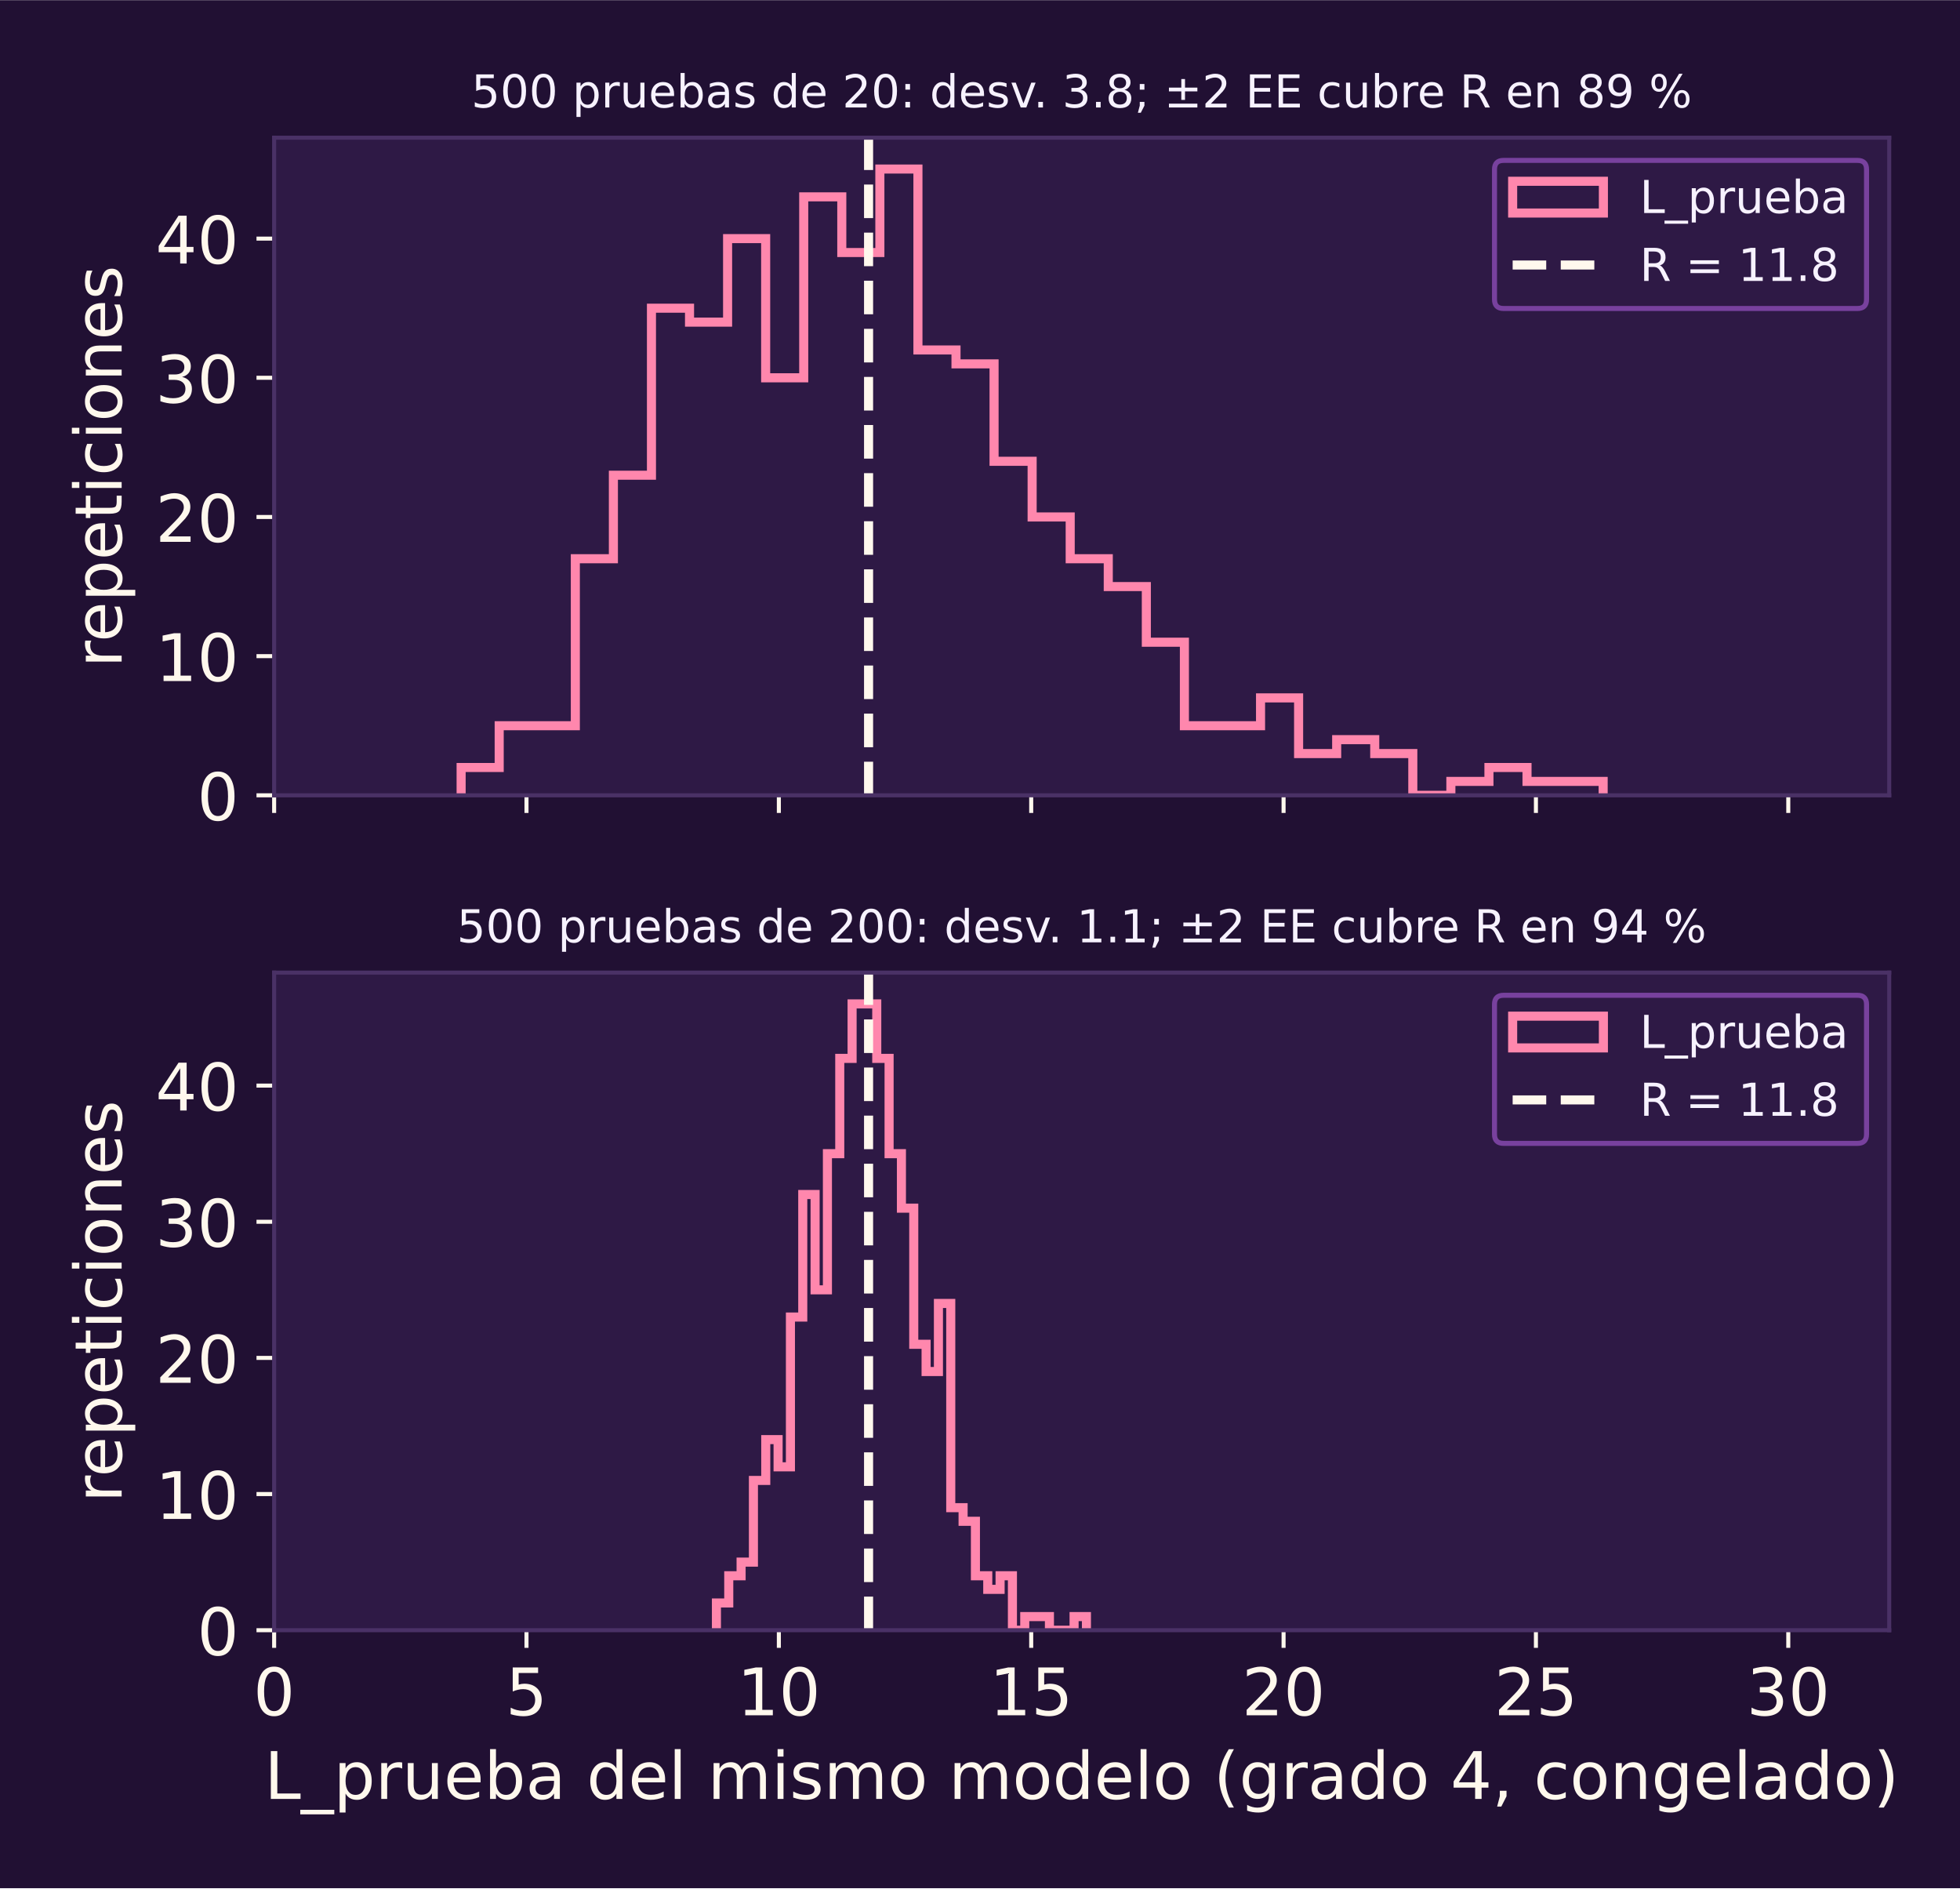
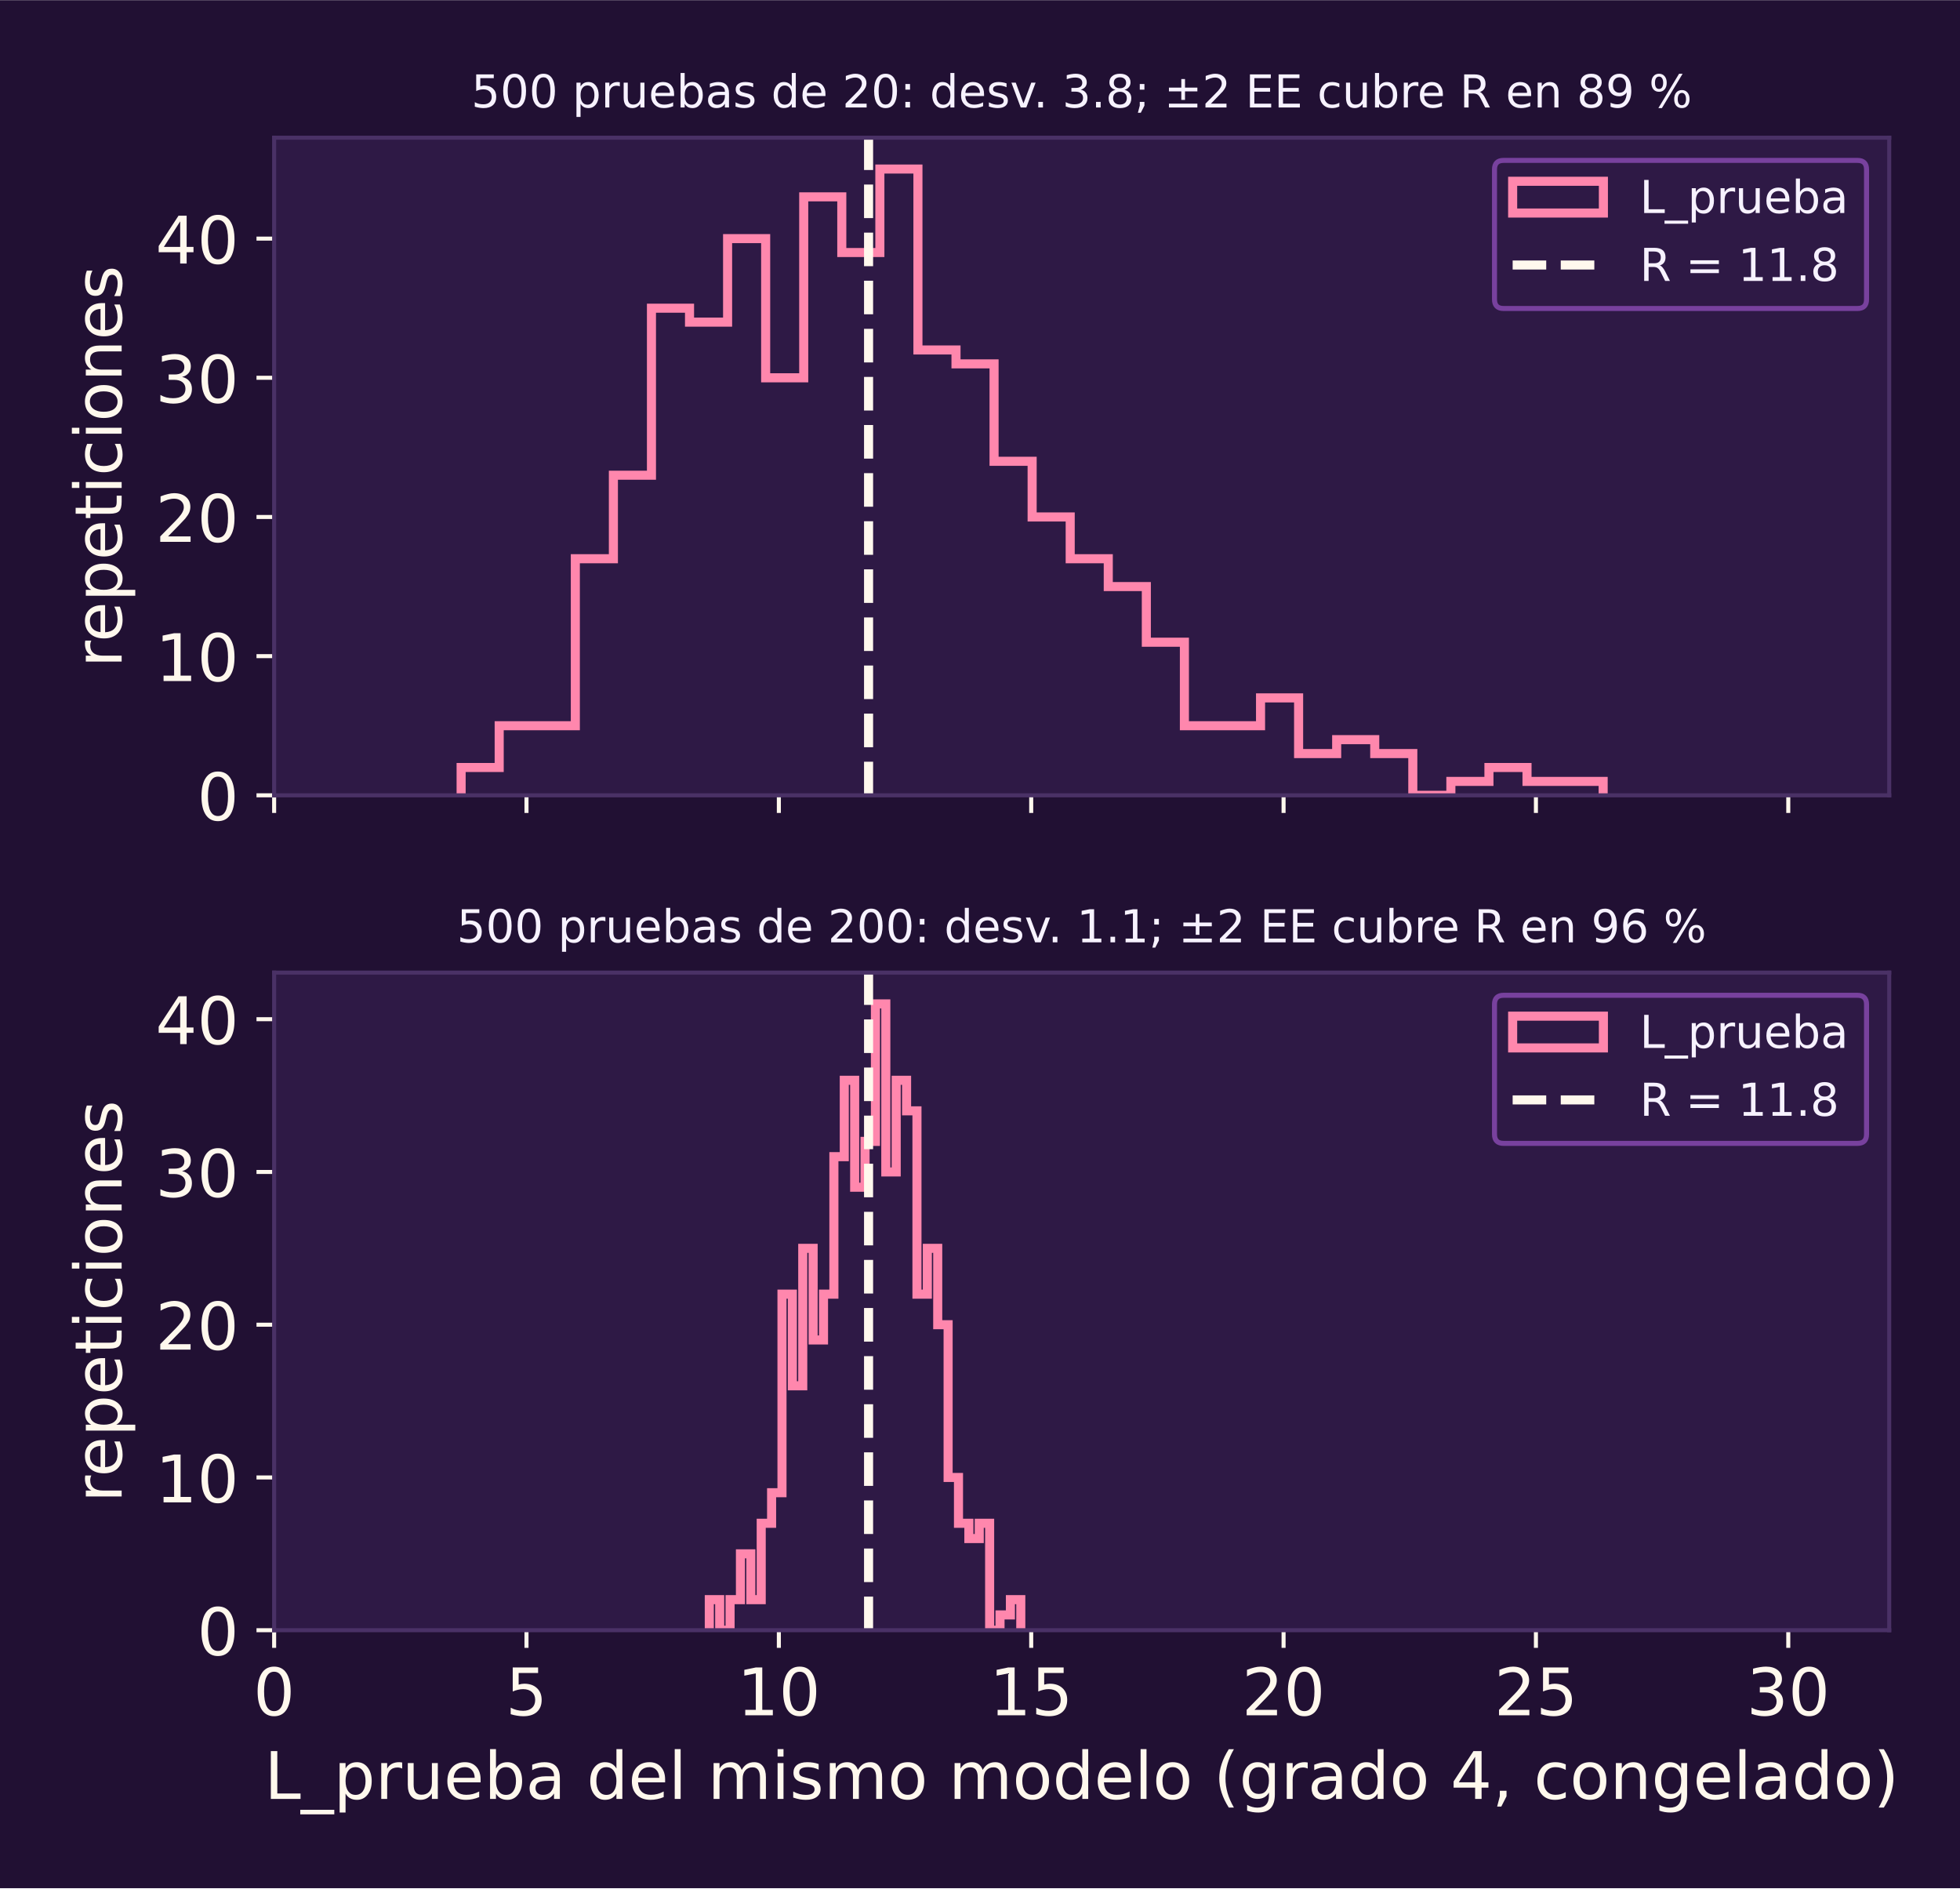
- <svg xmlns="http://www.w3.org/2000/svg" xmlns:xlink="http://www.w3.org/1999/xlink" width="600" height="578" viewBox="0 0 388.8 374.4" role="img" aria-label="Dos histogramas de L_prueba del mismo modelo de grado 4, congelado, con 500 pruebas nuevas cada uno. Con 20 entregas por prueba la nube es ancha, desviación 3.8, y el intervalo de ±2 EE cubre R en 89 % de las pruebas; con 200, desviación 1.1 y cobertura 94 %. Las dos nubes se centran en R = 11.8.">
+ <svg xmlns="http://www.w3.org/2000/svg" xmlns:xlink="http://www.w3.org/1999/xlink" width="600" height="578" viewBox="0 0 388.8 374.4" role="img" aria-label="Dos histogramas de L_prueba del mismo modelo de grado 4, congelado, con 500 pruebas nuevas cada uno. Con 20 entregas por prueba la nube es ancha, desviación 3.8, y el intervalo de ±2 EE cubre R en 89 % de las pruebas; con 200, desviación 1.1 y cobertura 96 %. Las dos nubes se centran en R = 11.8.">
  <rect x="0" y="0" width="388.8" height="374.4" fill="#211033" />
  <defs>
    <style type="text/css">*{stroke-linejoin: round; stroke-linecap: butt}</style>
  </defs>
  <g id="figure_1">
    <g id="patch_1">
      <path d="M 0 374.4  L 388.8 374.4  L 388.8 0  L 0 0  z " style="fill: #211033" />
    </g>
    <g id="axes_1">
      <g id="patch_2">
        <path d="M 54.38 157.664  L 374.76 157.664  L 374.76 27.24  L 54.38 27.24  z " style="fill: #2e1945" />
      </g>
      <g id="matplotlib.axis_1">
        <g id="xtick_1">
          <g id="line2d_1">
            <defs>
              <path id="md5d1416848" d="M 0 0  L 0 3.5  " style="stroke: #fff8ed; stroke-width: 0.8" />
            </defs>
            <g>
              <use xlink:href="#md5d1416848" x="54.38" y="157.664" style="fill: #fff8ed; stroke: #fff8ed; stroke-width: 0.8" />
            </g>
          </g>
        </g>
        <g id="xtick_2">
          <g id="line2d_2">
            <g>
              <use xlink:href="#md5d1416848" x="104.439" y="157.664" style="fill: #fff8ed; stroke: #fff8ed; stroke-width: 0.8" />
            </g>
          </g>
        </g>
        <g id="xtick_3">
          <g id="line2d_3">
            <g>
              <use xlink:href="#md5d1416848" x="154.499" y="157.664" style="fill: #fff8ed; stroke: #fff8ed; stroke-width: 0.8" />
            </g>
          </g>
        </g>
        <g id="xtick_4">
          <g id="line2d_4">
            <g>
              <use xlink:href="#md5d1416848" x="204.558" y="157.664" style="fill: #fff8ed; stroke: #fff8ed; stroke-width: 0.8" />
            </g>
          </g>
        </g>
        <g id="xtick_5">
          <g id="line2d_5">
            <g>
              <use xlink:href="#md5d1416848" x="254.618" y="157.664" style="fill: #fff8ed; stroke: #fff8ed; stroke-width: 0.8" />
            </g>
          </g>
        </g>
        <g id="xtick_6">
          <g id="line2d_6">
            <g>
              <use xlink:href="#md5d1416848" x="304.677" y="157.664" style="fill: #fff8ed; stroke: #fff8ed; stroke-width: 0.8" />
            </g>
          </g>
        </g>
        <g id="xtick_7">
          <g id="line2d_7">
            <g>
              <use xlink:href="#md5d1416848" x="354.736" y="157.664" style="fill: #fff8ed; stroke: #fff8ed; stroke-width: 0.8" />
            </g>
          </g>
        </g>
      </g>
      <g id="matplotlib.axis_2">
        <g id="ytick_1">
          <g id="line2d_8">
            <defs>
              <path id="m7dde4cb0bd" d="M 0 0  L -3.5 0  " style="stroke: #fff8ed; stroke-width: 0.8" />
            </defs>
            <g>
              <use xlink:href="#m7dde4cb0bd" x="54.38" y="157.664" style="fill: #fff8ed; stroke: #fff8ed; stroke-width: 0.8" />
            </g>
          </g>
          <g id="text_1">
            <text style="font-size: 13px; font-family: 'DejaVu Sans', sans-serif; text-anchor: end; fill: #fff8ed" x="47.38" y="162.603" transform="rotate(-0 47.38 162.6034)">0</text>
          </g>
        </g>
        <g id="ytick_2">
          <g id="line2d_9">
            <g>
              <use xlink:href="#m7dde4cb0bd" x="54.38" y="130.061" style="fill: #fff8ed; stroke: #fff8ed; stroke-width: 0.8" />
            </g>
          </g>
          <g id="text_2">
            <text style="font-size: 13px; font-family: 'DejaVu Sans', sans-serif; text-anchor: end; fill: #fff8ed" x="47.38" y="135" transform="rotate(-0 47.38 135.0003)">10</text>
          </g>
        </g>
        <g id="ytick_3">
          <g id="line2d_10">
            <g>
              <use xlink:href="#m7dde4cb0bd" x="54.38" y="102.458" style="fill: #fff8ed; stroke: #fff8ed; stroke-width: 0.8" />
            </g>
          </g>
          <g id="text_3">
            <text style="font-size: 13px; font-family: 'DejaVu Sans', sans-serif; text-anchor: end; fill: #fff8ed" x="47.38" y="107.397" transform="rotate(-0 47.38 107.3973)">20</text>
          </g>
        </g>
        <g id="ytick_4">
          <g id="line2d_11">
            <g>
              <use xlink:href="#m7dde4cb0bd" x="54.38" y="74.855" style="fill: #fff8ed; stroke: #fff8ed; stroke-width: 0.8" />
            </g>
          </g>
          <g id="text_4">
            <text style="font-size: 13px; font-family: 'DejaVu Sans', sans-serif; text-anchor: end; fill: #fff8ed" x="47.38" y="79.794" transform="rotate(-0 47.38 79.79423)">30</text>
          </g>
        </g>
        <g id="ytick_5">
          <g id="line2d_12">
            <g>
              <use xlink:href="#m7dde4cb0bd" x="54.38" y="47.252" style="fill: #fff8ed; stroke: #fff8ed; stroke-width: 0.8" />
            </g>
          </g>
          <g id="text_5">
            <text style="font-size: 13px; font-family: 'DejaVu Sans', sans-serif; text-anchor: end; fill: #fff8ed" x="47.38" y="52.191" transform="rotate(-0 47.38 52.19119)">40</text>
          </g>
        </g>
        <g id="text_6">
          <text style="font-size: 13px; font-family: 'DejaVu Sans', sans-serif; text-anchor: middle; fill: #fff8ed" x="24.134" y="92.452" transform="rotate(-90 24.13391 92.45219)">repeticiones</text>
        </g>
      </g>
      <g id="serie-L_prueba">
        <path d="M 91.472 157.664  L 91.472 152.144  L 99.023 152.144  L 99.023 143.863  L 106.574 143.863  L 106.574 143.863  L 114.126 143.863  L 114.126 110.739  L 121.677 110.739  L 121.677 94.177  L 129.228 94.177  L 129.228 61.054  L 136.78 61.054  L 136.78 63.814  L 144.331 63.814  L 144.331 47.252  L 151.882 47.252  L 151.882 74.855  L 159.434 74.855  L 159.434 38.971  L 166.985 38.971  L 166.985 50.013  L 174.536 50.013  L 174.536 33.451  L 182.088 33.451  L 182.088 69.335  L 189.639 69.335  L 189.639 72.095  L 197.19 72.095  L 197.19 91.417  L 204.742 91.417  L 204.742 102.458  L 212.293 102.458  L 212.293 110.739  L 219.844 110.739  L 219.844 116.26  L 227.396 116.26  L 227.396 127.301  L 234.947 127.301  L 234.947 143.863  L 242.498 143.863  L 242.498 143.863  L 250.05 143.863  L 250.05 138.342  L 257.601 138.342  L 257.601 149.383  L 265.152 149.383  L 265.152 146.623  L 272.704 146.623  L 272.704 149.383  L 280.255 149.383  L 280.255 157.664  L 287.806 157.664  L 287.806 154.904  L 295.358 154.904  L 295.358 152.144  L 302.909 152.144  L 302.909 154.904  L 310.46 154.904  L 310.46 154.904  L 318.012 154.904  L 318.012 157.664  " clip-path="url(#p85dbd67f77)" style="fill: none; stroke: #ff87ad; stroke-width: 1.8; stroke-linejoin: miter" />
      </g>
      <g id="verdadero">
        <path d="M 172.296 157.664  L 172.296 27.24  " clip-path="url(#p85dbd67f77)" style="fill: none; stroke-dasharray: 6.66,2.88; stroke-dashoffset: 0; stroke: #fff8ed; stroke-width: 1.8" />
      </g>
      <g id="patch_3">
        <path d="M 54.38 157.664  L 54.38 27.24  " style="fill: none; stroke: #4a3166; stroke-width: 0.8; stroke-linejoin: miter; stroke-linecap: square" />
      </g>
      <g id="patch_4">
        <path d="M 374.76 157.664  L 374.76 27.24  " style="fill: none; stroke: #4a3166; stroke-width: 0.8; stroke-linejoin: miter; stroke-linecap: square" />
      </g>
      <g id="patch_5">
        <path d="M 54.38 157.664  L 374.76 157.664  " style="fill: none; stroke: #4a3166; stroke-width: 0.8; stroke-linejoin: miter; stroke-linecap: square" />
      </g>
      <g id="patch_6">
        <path d="M 54.38 27.24  L 374.76 27.24  " style="fill: none; stroke: #4a3166; stroke-width: 0.8; stroke-linejoin: miter; stroke-linecap: square" />
      </g>
      <g id="text_7">
        <text style="font-size: 9px; font-family: 'DejaVu Sans', sans-serif; text-anchor: middle; fill: #f7f2ff" x="214.57" y="21.24" transform="rotate(-0 214.57 21.24)">500 pruebas de 20: desv. 3.8; ±2 EE cubre R en 89 %</text>
      </g>
      <g id="legend_1">
        <g id="patch_7">
          <path d="M 298.261 61.111  L 368.46 61.111  Q 370.26 61.111 370.26 59.311  L 370.26 33.54  Q 370.26 31.74 368.46 31.74  L 298.261 31.74  Q 296.461 31.74 296.461 33.54  L 296.461 59.311  Q 296.461 61.111 298.261 61.111  z " style="fill: #2e1945; stroke: #78419e; stroke-linejoin: miter" />
        </g>
        <g id="patch_8">
          <path d="M 300.061 42.179  L 318.061 42.179  L 318.061 35.879  L 300.061 35.879  L 300.061 42.179  z " style="fill: none; stroke: #ff87ad; stroke-width: 1.8; stroke-linejoin: miter" />
        </g>
        <g id="text_8">
          <text style="font-size: 9px; font-family: 'DejaVu Sans', sans-serif; text-anchor: start; fill: #f7f2ff" x="325.261" y="42.179" transform="rotate(-0 325.2614 42.17859)">L_prueba</text>
        </g>
        <g id="line2d_13">
          <path d="M 300.061 52.489  L 309.061 52.489  L 318.061 52.489  " style="fill: none; stroke-dasharray: 6.66,2.88; stroke-dashoffset: 0; stroke: #fff8ed; stroke-width: 1.8" />
        </g>
        <g id="text_9">
          <text style="font-size: 9px; font-family: 'DejaVu Sans', sans-serif; text-anchor: start; fill: #f7f2ff" x="325.261" y="55.639" transform="rotate(-0 325.2614 55.63922)">R = 11.8</text>
        </g>
      </g>
    </g>
    <g id="axes_2">
      <g id="patch_9">
        <path d="M 54.38 323.249  L 374.76 323.249  L 374.76 192.824  L 54.38 192.824  z " style="fill: #2e1945" />
      </g>
      <g id="matplotlib.axis_3">
        <g id="xtick_8">
          <g id="line2d_14">
            <g>
              <use xlink:href="#md5d1416848" x="54.38" y="323.249" style="fill: #fff8ed; stroke: #fff8ed; stroke-width: 0.8" />
            </g>
          </g>
          <g id="text_10">
            <text style="font-size: 13px; font-family: 'DejaVu Sans', sans-serif; text-anchor: middle; fill: #fff8ed" x="54.38" y="340.127" transform="rotate(-0 54.38 340.1267)">0</text>
          </g>
        </g>
        <g id="xtick_9">
          <g id="line2d_15">
            <g>
              <use xlink:href="#md5d1416848" x="104.439" y="323.249" style="fill: #fff8ed; stroke: #fff8ed; stroke-width: 0.8" />
            </g>
          </g>
          <g id="text_11">
            <text style="font-size: 13px; font-family: 'DejaVu Sans', sans-serif; text-anchor: middle; fill: #fff8ed" x="104.439" y="340.127" transform="rotate(-0 104.4394 340.1267)">5</text>
          </g>
        </g>
        <g id="xtick_10">
          <g id="line2d_16">
            <g>
              <use xlink:href="#md5d1416848" x="154.499" y="323.249" style="fill: #fff8ed; stroke: #fff8ed; stroke-width: 0.8" />
            </g>
          </g>
          <g id="text_12">
            <text style="font-size: 13px; font-family: 'DejaVu Sans', sans-serif; text-anchor: middle; fill: #fff8ed" x="154.499" y="340.127" transform="rotate(-0 154.4988 340.1267)">10</text>
          </g>
        </g>
        <g id="xtick_11">
          <g id="line2d_17">
            <g>
              <use xlink:href="#md5d1416848" x="204.558" y="323.249" style="fill: #fff8ed; stroke: #fff8ed; stroke-width: 0.8" />
            </g>
          </g>
          <g id="text_13">
            <text style="font-size: 13px; font-family: 'DejaVu Sans', sans-serif; text-anchor: middle; fill: #fff8ed" x="204.558" y="340.127" transform="rotate(-0 204.5581 340.1267)">15</text>
          </g>
        </g>
        <g id="xtick_12">
          <g id="line2d_18">
            <g>
              <use xlink:href="#md5d1416848" x="254.618" y="323.249" style="fill: #fff8ed; stroke: #fff8ed; stroke-width: 0.8" />
            </g>
          </g>
          <g id="text_14">
            <text style="font-size: 13px; font-family: 'DejaVu Sans', sans-serif; text-anchor: middle; fill: #fff8ed" x="254.618" y="340.127" transform="rotate(-0 254.6175 340.1267)">20</text>
          </g>
        </g>
        <g id="xtick_13">
          <g id="line2d_19">
            <g>
              <use xlink:href="#md5d1416848" x="304.677" y="323.249" style="fill: #fff8ed; stroke: #fff8ed; stroke-width: 0.8" />
            </g>
          </g>
          <g id="text_15">
            <text style="font-size: 13px; font-family: 'DejaVu Sans', sans-serif; text-anchor: middle; fill: #fff8ed" x="304.677" y="340.127" transform="rotate(-0 304.6769 340.1267)">25</text>
          </g>
        </g>
        <g id="xtick_14">
          <g id="line2d_20">
            <g>
              <use xlink:href="#md5d1416848" x="354.736" y="323.249" style="fill: #fff8ed; stroke: #fff8ed; stroke-width: 0.8" />
            </g>
          </g>
          <g id="text_16">
            <text style="font-size: 13px; font-family: 'DejaVu Sans', sans-serif; text-anchor: middle; fill: #fff8ed" x="354.736" y="340.127" transform="rotate(-0 354.7362 340.1267)">30</text>
          </g>
        </g>
        <g id="text_17">
          <text style="font-size: 13px; font-family: 'DejaVu Sans', sans-serif; text-anchor: middle; fill: #fff8ed" x="214.57" y="356.708" transform="rotate(-0 214.57 356.7083)">L_prueba del mismo modelo (grado 4, congelado)</text>
        </g>
      </g>
      <g id="matplotlib.axis_4">
        <g id="ytick_6">
          <g id="line2d_21">
            <g>
              <use xlink:href="#m7dde4cb0bd" x="54.38" y="323.249" style="fill: #fff8ed; stroke: #fff8ed; stroke-width: 0.8" />
            </g>
          </g>
          <g id="text_18">
            <text style="font-size: 13px; font-family: 'DejaVu Sans', sans-serif; text-anchor: end; fill: #fff8ed" x="47.38" y="328.188" transform="rotate(-0 47.38 328.1877)">0</text>
          </g>
        </g>
        <g id="ytick_7">
          <g id="line2d_22">
            <g>
-               <use xlink:href="#m7dde4cb0bd" x="54.38" y="296.246" style="fill: #fff8ed; stroke: #fff8ed; stroke-width: 0.8" />
+               <use xlink:href="#m7dde4cb0bd" x="54.38" y="292.953" style="fill: #fff8ed; stroke: #fff8ed; stroke-width: 0.8" />
            </g>
          </g>
          <g id="text_19">
-             <text style="font-size: 13px; font-family: 'DejaVu Sans', sans-serif; text-anchor: end; fill: #fff8ed" x="47.38" y="301.185" transform="rotate(-0 47.38 301.1848)">10</text>
+             <text style="font-size: 13px; font-family: 'DejaVu Sans', sans-serif; text-anchor: end; fill: #fff8ed" x="47.38" y="297.892" transform="rotate(-0 47.38 297.8917)">10</text>
          </g>
        </g>
        <g id="ytick_8">
          <g id="line2d_23">
            <g>
-               <use xlink:href="#m7dde4cb0bd" x="54.38" y="269.243" style="fill: #fff8ed; stroke: #fff8ed; stroke-width: 0.8" />
+               <use xlink:href="#m7dde4cb0bd" x="54.38" y="262.657" style="fill: #fff8ed; stroke: #fff8ed; stroke-width: 0.8" />
            </g>
          </g>
          <g id="text_20">
-             <text style="font-size: 13px; font-family: 'DejaVu Sans', sans-serif; text-anchor: end; fill: #fff8ed" x="47.38" y="274.182" transform="rotate(-0 47.38 274.1818)">20</text>
+             <text style="font-size: 13px; font-family: 'DejaVu Sans', sans-serif; text-anchor: end; fill: #fff8ed" x="47.38" y="267.596" transform="rotate(-0 47.38 267.5957)">20</text>
          </g>
        </g>
        <g id="ytick_9">
          <g id="line2d_24">
            <g>
-               <use xlink:href="#m7dde4cb0bd" x="54.38" y="242.24" style="fill: #fff8ed; stroke: #fff8ed; stroke-width: 0.8" />
+               <use xlink:href="#m7dde4cb0bd" x="54.38" y="232.361" style="fill: #fff8ed; stroke: #fff8ed; stroke-width: 0.8" />
            </g>
          </g>
          <g id="text_21">
-             <text style="font-size: 13px; font-family: 'DejaVu Sans', sans-serif; text-anchor: end; fill: #fff8ed" x="47.38" y="247.179" transform="rotate(-0 47.38 247.1788)">30</text>
+             <text style="font-size: 13px; font-family: 'DejaVu Sans', sans-serif; text-anchor: end; fill: #fff8ed" x="47.38" y="237.3" transform="rotate(-0 47.38 237.2997)">30</text>
          </g>
        </g>
        <g id="ytick_10">
          <g id="line2d_25">
            <g>
-               <use xlink:href="#m7dde4cb0bd" x="54.38" y="215.237" style="fill: #fff8ed; stroke: #fff8ed; stroke-width: 0.8" />
+               <use xlink:href="#m7dde4cb0bd" x="54.38" y="202.065" style="fill: #fff8ed; stroke: #fff8ed; stroke-width: 0.8" />
            </g>
          </g>
          <g id="text_22">
-             <text style="font-size: 13px; font-family: 'DejaVu Sans', sans-serif; text-anchor: end; fill: #fff8ed" x="47.38" y="220.176" transform="rotate(-0 47.38 220.1758)">40</text>
+             <text style="font-size: 13px; font-family: 'DejaVu Sans', sans-serif; text-anchor: end; fill: #fff8ed" x="47.38" y="207.004" transform="rotate(-0 47.38 207.0036)">40</text>
          </g>
        </g>
        <g id="text_23">
          <text style="font-size: 13px; font-family: 'DejaVu Sans', sans-serif; text-anchor: middle; fill: #fff8ed" x="24.134" y="258.037" transform="rotate(-90 24.13391 258.0366)">repeticiones</text>
        </g>
      </g>
      <g id="serie-L_prueba">
-         <path d="M 142.116 323.249  L 142.116 317.848  L 144.562 317.848  L 144.562 312.448  L 147.009 312.448  L 147.009 309.747  L 149.455 309.747  L 149.455 293.545  L 151.902 293.545  L 151.902 285.445  L 154.348 285.445  L 154.348 290.845  L 156.795 290.845  L 156.795 261.142  L 159.241 261.142  L 159.241 236.839  L 161.688 236.839  L 161.688 255.741  L 164.134 255.741  L 164.134 228.738  L 166.581 228.738  L 166.581 209.836  L 169.027 209.836  L 169.027 199.035  L 171.474 199.035  L 171.474 199.035  L 173.92 199.035  L 173.92 209.836  L 176.367 209.836  L 176.367 228.738  L 178.813 228.738  L 178.813 239.54  L 181.26 239.54  L 181.26 266.543  L 183.706 266.543  L 183.706 271.943  L 186.153 271.943  L 186.153 258.442  L 188.599 258.442  L 188.599 298.946  L 191.046 298.946  L 191.046 301.646  L 193.492 301.646  L 193.492 312.448  L 195.939 312.448  L 195.939 315.148  L 198.385 315.148  L 198.385 312.448  L 200.832 312.448  L 200.832 323.249  L 203.278 323.249  L 203.278 320.548  L 205.725 320.548  L 205.725 320.548  L 208.171 320.548  L 208.171 323.249  L 210.618 323.249  L 210.618 323.249  L 213.064 323.249  L 213.064 320.548  L 215.511 320.548  L 215.511 323.249  " clip-path="url(#p7c85824559)" style="fill: none; stroke: #ff87ad; stroke-width: 1.8; stroke-linejoin: miter" />
+         <path d="M 140.702 323.249  L 140.702 317.19  L 142.762 317.19  L 142.762 323.249  L 144.822 323.249  L 144.822 317.19  L 146.881 317.19  L 146.881 308.101  L 148.941 308.101  L 148.941 317.19  L 151 317.19  L 151 302.042  L 153.06 302.042  L 153.06 295.982  L 155.12 295.982  L 155.12 256.598  L 157.179 256.598  L 157.179 274.775  L 159.239 274.775  L 159.239 247.509  L 161.298 247.509  L 161.298 265.686  L 163.358 265.686  L 163.358 256.598  L 165.418 256.598  L 165.418 229.331  L 167.477 229.331  L 167.477 214.183  L 169.537 214.183  L 169.537 235.39  L 171.597 235.39  L 171.597 226.301  L 173.656 226.301  L 173.656 199.035  L 175.716 199.035  L 175.716 232.361  L 177.775 232.361  L 177.775 214.183  L 179.835 214.183  L 179.835 220.242  L 181.895 220.242  L 181.895 256.598  L 183.954 256.598  L 183.954 247.509  L 186.014 247.509  L 186.014 262.657  L 188.074 262.657  L 188.074 292.953  L 190.133 292.953  L 190.133 302.042  L 192.193 302.042  L 192.193 305.071  L 194.252 305.071  L 194.252 302.042  L 196.312 302.042  L 196.312 323.249  L 198.372 323.249  L 198.372 320.219  L 200.431 320.219  L 200.431 317.19  L 202.491 317.19  L 202.491 323.249  " clip-path="url(#p7c85824559)" style="fill: none; stroke: #ff87ad; stroke-width: 1.8; stroke-linejoin: miter" />
      </g>
      <g id="verdadero">
        <path d="M 172.296 323.249  L 172.296 192.824  " clip-path="url(#p7c85824559)" style="fill: none; stroke-dasharray: 6.66,2.88; stroke-dashoffset: 0; stroke: #fff8ed; stroke-width: 1.8" />
      </g>
      <g id="patch_10">
        <path d="M 54.38 323.249  L 54.38 192.824  " style="fill: none; stroke: #4a3166; stroke-width: 0.8; stroke-linejoin: miter; stroke-linecap: square" />
      </g>
      <g id="patch_11">
        <path d="M 374.76 323.249  L 374.76 192.824  " style="fill: none; stroke: #4a3166; stroke-width: 0.8; stroke-linejoin: miter; stroke-linecap: square" />
      </g>
      <g id="patch_12">
        <path d="M 54.38 323.249  L 374.76 323.249  " style="fill: none; stroke: #4a3166; stroke-width: 0.8; stroke-linejoin: miter; stroke-linecap: square" />
      </g>
      <g id="patch_13">
        <path d="M 54.38 192.824  L 374.76 192.824  " style="fill: none; stroke: #4a3166; stroke-width: 0.8; stroke-linejoin: miter; stroke-linecap: square" />
      </g>
      <g id="text_24">
-         <text style="font-size: 9px; font-family: 'DejaVu Sans', sans-serif; text-anchor: middle; fill: #f7f2ff" x="214.57" y="186.824" transform="rotate(-0 214.57 186.8244)">500 pruebas de 200: desv. 1.1; ±2 EE cubre R en 94 %</text>
+         <text style="font-size: 9px; font-family: 'DejaVu Sans', sans-serif; text-anchor: middle; fill: #f7f2ff" x="214.57" y="186.824" transform="rotate(-0 214.57 186.8244)">500 pruebas de 200: desv. 1.1; ±2 EE cubre R en 96 %</text>
      </g>
      <g id="legend_2">
        <g id="patch_14">
          <path d="M 298.261 226.695  L 368.46 226.695  Q 370.26 226.695 370.26 224.895  L 370.26 199.124  Q 370.26 197.324 368.46 197.324  L 298.261 197.324  Q 296.461 197.324 296.461 199.124  L 296.461 224.895  Q 296.461 226.695 298.261 226.695  z " style="fill: #2e1945; stroke: #78419e; stroke-linejoin: miter" />
        </g>
        <g id="patch_15">
          <path d="M 300.061 207.763  L 318.061 207.763  L 318.061 201.463  L 300.061 201.463  L 300.061 207.763  z " style="fill: none; stroke: #ff87ad; stroke-width: 1.8; stroke-linejoin: miter" />
        </g>
        <g id="text_25">
          <text style="font-size: 9px; font-family: 'DejaVu Sans', sans-serif; text-anchor: start; fill: #f7f2ff" x="325.261" y="207.763" transform="rotate(-0 325.2614 207.763)">L_prueba</text>
        </g>
        <g id="line2d_26">
          <path d="M 300.061 218.074  L 309.061 218.074  L 318.061 218.074  " style="fill: none; stroke-dasharray: 6.66,2.88; stroke-dashoffset: 0; stroke: #fff8ed; stroke-width: 1.8" />
        </g>
        <g id="text_26">
          <text style="font-size: 9px; font-family: 'DejaVu Sans', sans-serif; text-anchor: start; fill: #f7f2ff" x="325.261" y="221.224" transform="rotate(-0 325.2614 221.2236)">R = 11.8</text>
        </g>
      </g>
    </g>
  </g>
  <defs>
    <clipPath id="p85dbd67f77">
      <rect x="54.38" y="27.24" width="320.38" height="130.424" />
    </clipPath>
    <clipPath id="p7c85824559">
      <rect x="54.38" y="192.824" width="320.38" height="130.424" />
    </clipPath>
  </defs>
</svg>
